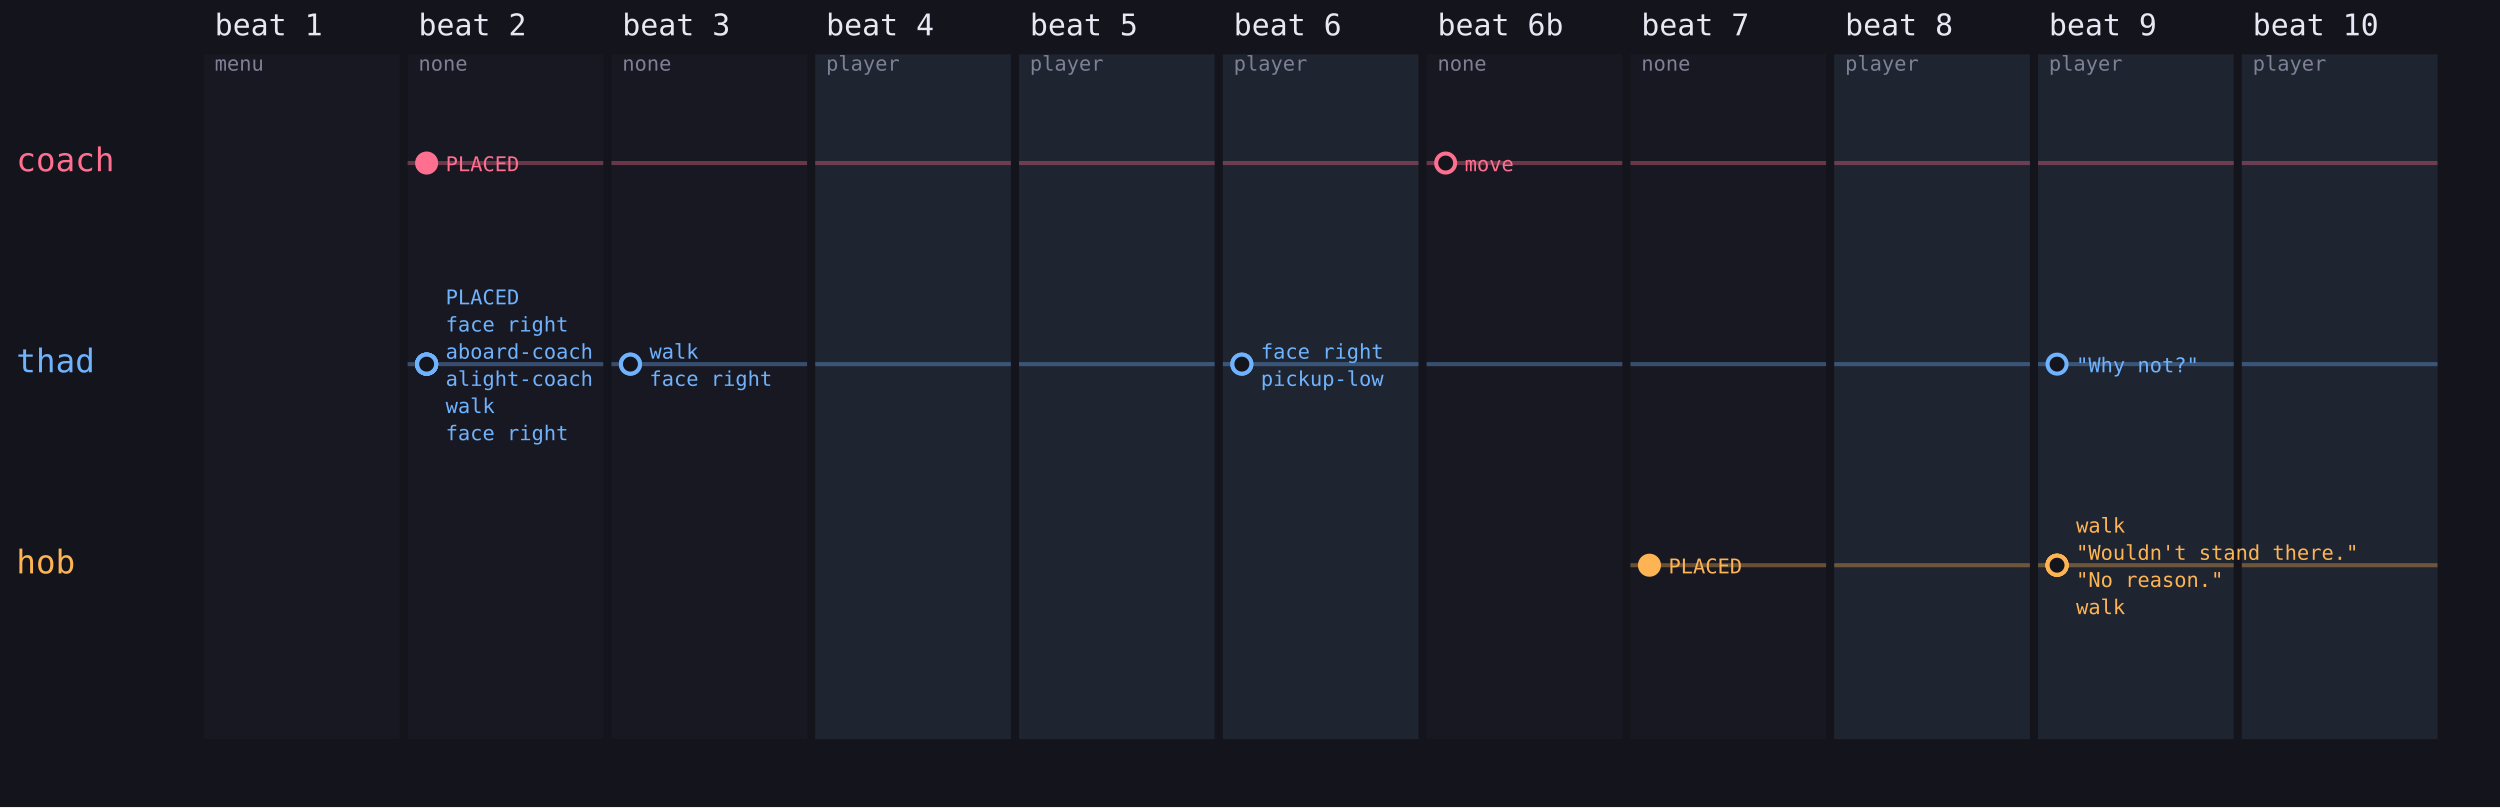
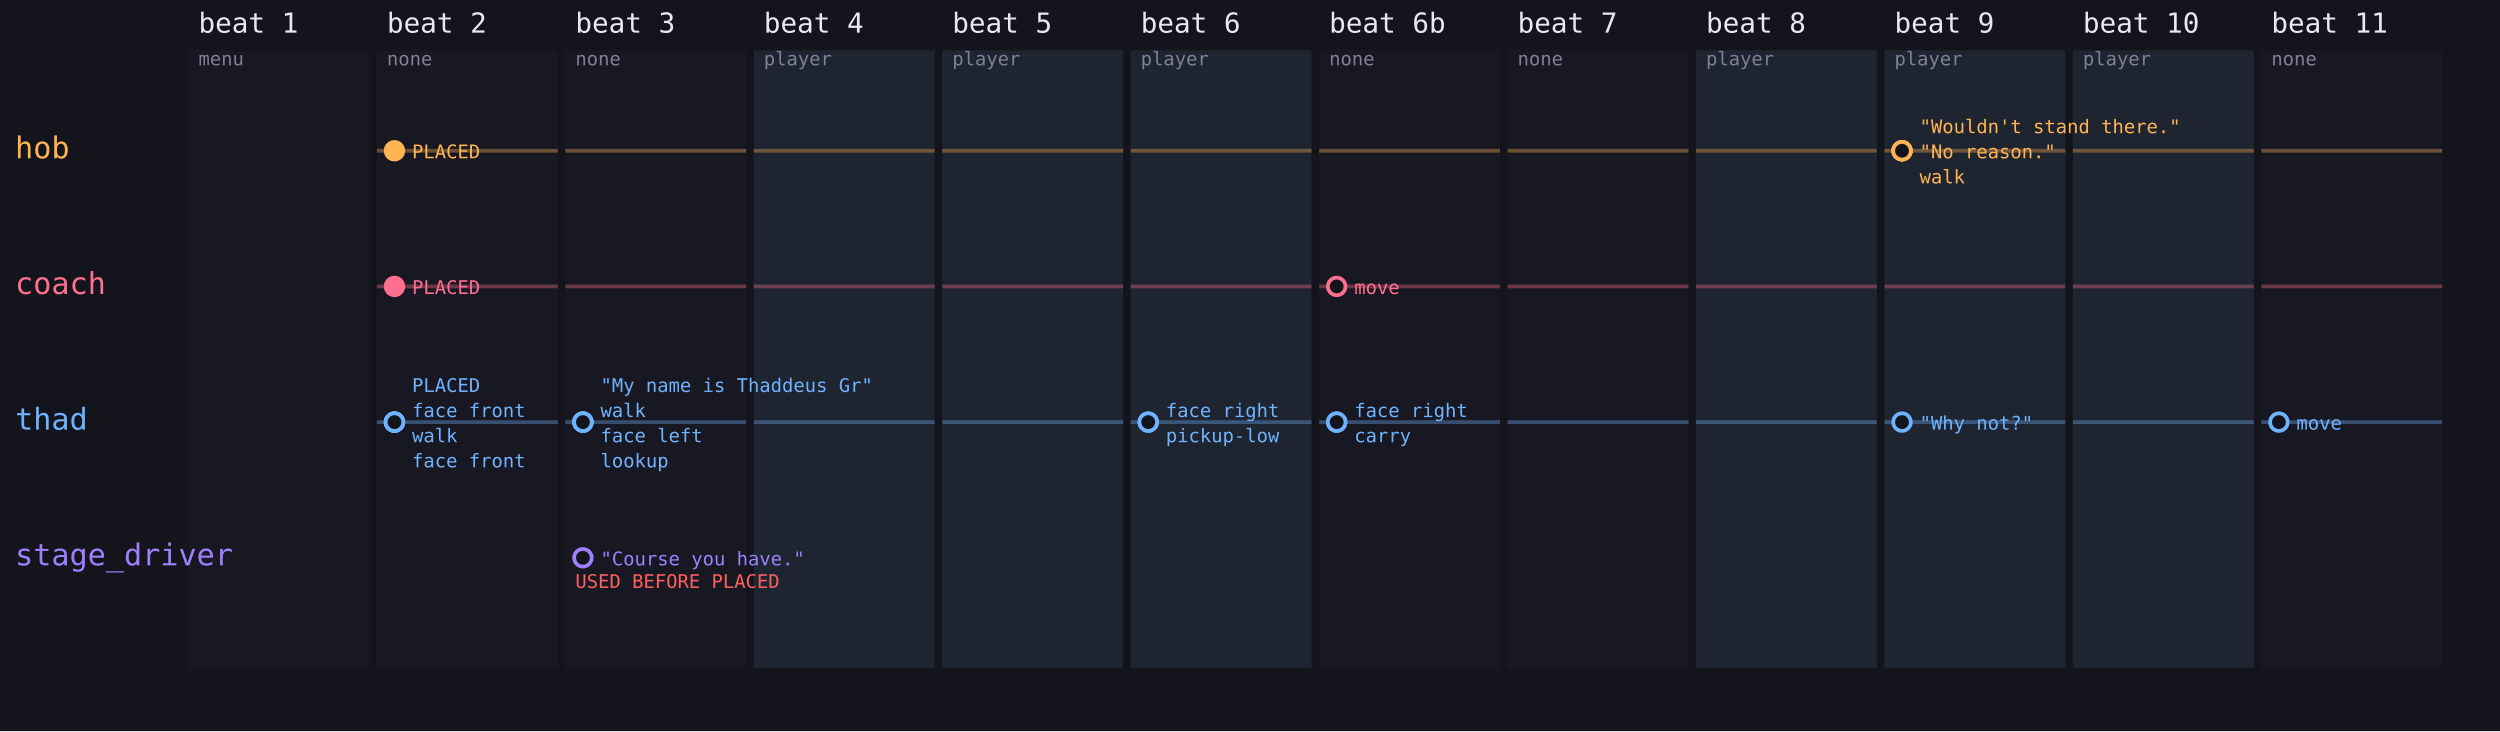
- <svg xmlns="http://www.w3.org/2000/svg" width="1840" height="594" viewBox="0 0 1840 594">
-   <rect x="0" y="0" width="1840" height="594" fill="#14141c" />
-   <rect x="150" y="40" width="144" height="504" fill="#181822" />
+ <svg xmlns="http://www.w3.org/2000/svg" width="1990" height="582" viewBox="0 0 1990 582">
+   <rect x="0" y="0" width="1990" height="582" fill="#14141c" />
+   <rect x="150" y="40" width="144" height="492" fill="#181822" />
  <text x="158" y="26" fill="#e8e8f4" font-size="22" font-family="monospace">beat 1</text>
  <text x="158" y="52" fill="#7f7f96" font-size="15" font-family="monospace">menu</text>
-   <rect x="300" y="40" width="144" height="504" fill="#181822" />
+   <rect x="300" y="40" width="144" height="492" fill="#181822" />
  <text x="308" y="26" fill="#e8e8f4" font-size="22" font-family="monospace">beat 2</text>
  <text x="308" y="52" fill="#7f7f96" font-size="15" font-family="monospace">none</text>
-   <rect x="450" y="40" width="144" height="504" fill="#181822" />
+   <rect x="450" y="40" width="144" height="492" fill="#181822" />
  <text x="458" y="26" fill="#e8e8f4" font-size="22" font-family="monospace">beat 3</text>
  <text x="458" y="52" fill="#7f7f96" font-size="15" font-family="monospace">none</text>
-   <rect x="600" y="40" width="144" height="504" fill="#1e2430" />
+   <rect x="600" y="40" width="144" height="492" fill="#1e2430" />
  <text x="608" y="26" fill="#e8e8f4" font-size="22" font-family="monospace">beat 4</text>
  <text x="608" y="52" fill="#7f7f96" font-size="15" font-family="monospace">player</text>
-   <rect x="750" y="40" width="144" height="504" fill="#1e2430" />
+   <rect x="750" y="40" width="144" height="492" fill="#1e2430" />
  <text x="758" y="26" fill="#e8e8f4" font-size="22" font-family="monospace">beat 5</text>
  <text x="758" y="52" fill="#7f7f96" font-size="15" font-family="monospace">player</text>
-   <rect x="900" y="40" width="144" height="504" fill="#1e2430" />
+   <rect x="900" y="40" width="144" height="492" fill="#1e2430" />
  <text x="908" y="26" fill="#e8e8f4" font-size="22" font-family="monospace">beat 6</text>
  <text x="908" y="52" fill="#7f7f96" font-size="15" font-family="monospace">player</text>
-   <rect x="1050" y="40" width="144" height="504" fill="#181822" />
+   <rect x="1050" y="40" width="144" height="492" fill="#181822" />
  <text x="1058" y="26" fill="#e8e8f4" font-size="22" font-family="monospace">beat 6b</text>
  <text x="1058" y="52" fill="#7f7f96" font-size="15" font-family="monospace">none</text>
-   <rect x="1200" y="40" width="144" height="504" fill="#181822" />
+   <rect x="1200" y="40" width="144" height="492" fill="#181822" />
  <text x="1208" y="26" fill="#e8e8f4" font-size="22" font-family="monospace">beat 7</text>
  <text x="1208" y="52" fill="#7f7f96" font-size="15" font-family="monospace">none</text>
-   <rect x="1350" y="40" width="144" height="504" fill="#1e2430" />
+   <rect x="1350" y="40" width="144" height="492" fill="#1e2430" />
  <text x="1358" y="26" fill="#e8e8f4" font-size="22" font-family="monospace">beat 8</text>
  <text x="1358" y="52" fill="#7f7f96" font-size="15" font-family="monospace">player</text>
-   <rect x="1500" y="40" width="144" height="504" fill="#1e2430" />
+   <rect x="1500" y="40" width="144" height="492" fill="#1e2430" />
  <text x="1508" y="26" fill="#e8e8f4" font-size="22" font-family="monospace">beat 9</text>
  <text x="1508" y="52" fill="#7f7f96" font-size="15" font-family="monospace">player</text>
-   <rect x="1650" y="40" width="144" height="504" fill="#1e2430" />
+   <rect x="1650" y="40" width="144" height="492" fill="#1e2430" />
  <text x="1658" y="26" fill="#e8e8f4" font-size="22" font-family="monospace">beat 10</text>
  <text x="1658" y="52" fill="#7f7f96" font-size="15" font-family="monospace">player</text>
-   <text x="12" y="126" fill="#ff6f8f" font-size="24" font-family="monospace">coach</text>
-   <line x1="300" y1="120" x2="444" y2="120" stroke="#ff6f8f" stroke-width="3" stroke-opacity="0.35" />
-   <circle cx="314" cy="120" r="7" fill="#ff6f8f" stroke="#ff6f8f" stroke-width="3" />
-   <text x="328" y="126" fill="#ff6f8f" font-size="15" font-family="monospace">PLACED</text>
-   <line x1="450" y1="120" x2="594" y2="120" stroke="#ff6f8f" stroke-width="3" stroke-opacity="0.35" />
-   <line x1="600" y1="120" x2="744" y2="120" stroke="#ff6f8f" stroke-width="3" stroke-opacity="0.35" />
-   <line x1="750" y1="120" x2="894" y2="120" stroke="#ff6f8f" stroke-width="3" stroke-opacity="0.35" />
-   <line x1="900" y1="120" x2="1044" y2="120" stroke="#ff6f8f" stroke-width="3" stroke-opacity="0.35" />
-   <line x1="1050" y1="120" x2="1194" y2="120" stroke="#ff6f8f" stroke-width="3" stroke-opacity="0.35" />
-   <circle cx="1064" cy="120" r="7" fill="#14141c" stroke="#ff6f8f" stroke-width="3" />
-   <text x="1078" y="126" fill="#ff6f8f" font-size="15" font-family="monospace">move</text>
-   <line x1="1200" y1="120" x2="1344" y2="120" stroke="#ff6f8f" stroke-width="3" stroke-opacity="0.35" />
-   <line x1="1350" y1="120" x2="1494" y2="120" stroke="#ff6f8f" stroke-width="3" stroke-opacity="0.35" />
-   <line x1="1500" y1="120" x2="1644" y2="120" stroke="#ff6f8f" stroke-width="3" stroke-opacity="0.35" />
-   <line x1="1650" y1="120" x2="1794" y2="120" stroke="#ff6f8f" stroke-width="3" stroke-opacity="0.35" />
-   <text x="12" y="274" fill="#6fb3ff" font-size="24" font-family="monospace">thad</text>
-   <line x1="300" y1="268" x2="444" y2="268" stroke="#6fb3ff" stroke-width="3" stroke-opacity="0.35" />
-   <circle cx="314" cy="268" r="7" fill="#6fb3ff" stroke="#6fb3ff" stroke-width="3" />
-   <text x="328" y="224" fill="#6fb3ff" font-size="15" font-family="monospace">PLACED</text>
-   <circle cx="314" cy="268" r="7" fill="#14141c" stroke="#6fb3ff" stroke-width="3" />
-   <text x="328" y="244" fill="#6fb3ff" font-size="15" font-family="monospace">face right</text>
-   <circle cx="314" cy="268" r="7" fill="#14141c" stroke="#6fb3ff" stroke-width="3" />
-   <text x="328" y="264" fill="#6fb3ff" font-size="15" font-family="monospace">aboard-coach</text>
-   <circle cx="314" cy="268" r="7" fill="#14141c" stroke="#6fb3ff" stroke-width="3" />
-   <text x="328" y="284" fill="#6fb3ff" font-size="15" font-family="monospace">alight-coach</text>
-   <circle cx="314" cy="268" r="7" fill="#14141c" stroke="#6fb3ff" stroke-width="3" />
-   <text x="328" y="304" fill="#6fb3ff" font-size="15" font-family="monospace">walk</text>
-   <circle cx="314" cy="268" r="7" fill="#14141c" stroke="#6fb3ff" stroke-width="3" />
-   <text x="328" y="324" fill="#6fb3ff" font-size="15" font-family="monospace">face right</text>
-   <line x1="450" y1="268" x2="594" y2="268" stroke="#6fb3ff" stroke-width="3" stroke-opacity="0.35" />
-   <circle cx="464" cy="268" r="7" fill="#14141c" stroke="#6fb3ff" stroke-width="3" />
-   <text x="478" y="264" fill="#6fb3ff" font-size="15" font-family="monospace">walk</text>
-   <circle cx="464" cy="268" r="7" fill="#14141c" stroke="#6fb3ff" stroke-width="3" />
-   <text x="478" y="284" fill="#6fb3ff" font-size="15" font-family="monospace">face right</text>
-   <line x1="600" y1="268" x2="744" y2="268" stroke="#6fb3ff" stroke-width="3" stroke-opacity="0.35" />
-   <line x1="750" y1="268" x2="894" y2="268" stroke="#6fb3ff" stroke-width="3" stroke-opacity="0.35" />
-   <line x1="900" y1="268" x2="1044" y2="268" stroke="#6fb3ff" stroke-width="3" stroke-opacity="0.35" />
-   <circle cx="914" cy="268" r="7" fill="#14141c" stroke="#6fb3ff" stroke-width="3" />
-   <text x="928" y="264" fill="#6fb3ff" font-size="15" font-family="monospace">face right</text>
-   <circle cx="914" cy="268" r="7" fill="#14141c" stroke="#6fb3ff" stroke-width="3" />
-   <text x="928" y="284" fill="#6fb3ff" font-size="15" font-family="monospace">pickup-low</text>
-   <line x1="1050" y1="268" x2="1194" y2="268" stroke="#6fb3ff" stroke-width="3" stroke-opacity="0.35" />
-   <line x1="1200" y1="268" x2="1344" y2="268" stroke="#6fb3ff" stroke-width="3" stroke-opacity="0.35" />
-   <line x1="1350" y1="268" x2="1494" y2="268" stroke="#6fb3ff" stroke-width="3" stroke-opacity="0.35" />
-   <line x1="1500" y1="268" x2="1644" y2="268" stroke="#6fb3ff" stroke-width="3" stroke-opacity="0.35" />
-   <circle cx="1514" cy="268" r="7" fill="#14141c" stroke="#6fb3ff" stroke-width="3" />
-   <text x="1528" y="274" fill="#6fb3ff" font-size="15" font-family="monospace">"Why not?"</text>
-   <line x1="1650" y1="268" x2="1794" y2="268" stroke="#6fb3ff" stroke-width="3" stroke-opacity="0.35" />
-   <text x="12" y="422" fill="#ffb454" font-size="24" font-family="monospace">hob</text>
-   <line x1="1200" y1="416" x2="1344" y2="416" stroke="#ffb454" stroke-width="3" stroke-opacity="0.35" />
-   <circle cx="1214" cy="416" r="7" fill="#ffb454" stroke="#ffb454" stroke-width="3" />
-   <text x="1228" y="422" fill="#ffb454" font-size="15" font-family="monospace">PLACED</text>
-   <line x1="1350" y1="416" x2="1494" y2="416" stroke="#ffb454" stroke-width="3" stroke-opacity="0.35" />
-   <line x1="1500" y1="416" x2="1644" y2="416" stroke="#ffb454" stroke-width="3" stroke-opacity="0.35" />
-   <circle cx="1514" cy="416" r="7" fill="#14141c" stroke="#ffb454" stroke-width="3" />
-   <text x="1528" y="392" fill="#ffb454" font-size="15" font-family="monospace">walk</text>
-   <circle cx="1514" cy="416" r="7" fill="#14141c" stroke="#ffb454" stroke-width="3" />
-   <text x="1528" y="412" fill="#ffb454" font-size="15" font-family="monospace">"Wouldn't stand there."</text>
-   <circle cx="1514" cy="416" r="7" fill="#14141c" stroke="#ffb454" stroke-width="3" />
-   <text x="1528" y="432" fill="#ffb454" font-size="15" font-family="monospace">"No reason."</text>
-   <circle cx="1514" cy="416" r="7" fill="#14141c" stroke="#ffb454" stroke-width="3" />
-   <text x="1528" y="452" fill="#ffb454" font-size="15" font-family="monospace">walk</text>
-   <line x1="1650" y1="416" x2="1794" y2="416" stroke="#ffb454" stroke-width="3" stroke-opacity="0.35" />
+   <rect x="1800" y="40" width="144" height="492" fill="#181822" />
+   <text x="1808" y="26" fill="#e8e8f4" font-size="22" font-family="monospace">beat 11</text>
+   <text x="1808" y="52" fill="#7f7f96" font-size="15" font-family="monospace">none</text>
+   <text x="12" y="126" fill="#ffb454" font-size="24" font-family="monospace">hob</text>
+   <line x1="300" y1="120" x2="444" y2="120" stroke="#ffb454" stroke-width="3" stroke-opacity="0.35" />
+   <circle cx="314" cy="120" r="7" fill="#ffb454" stroke="#ffb454" stroke-width="3" />
+   <text x="328" y="126" fill="#ffb454" font-size="15" font-family="monospace">PLACED</text>
+   <line x1="450" y1="120" x2="594" y2="120" stroke="#ffb454" stroke-width="3" stroke-opacity="0.35" />
+   <line x1="600" y1="120" x2="744" y2="120" stroke="#ffb454" stroke-width="3" stroke-opacity="0.35" />
+   <line x1="750" y1="120" x2="894" y2="120" stroke="#ffb454" stroke-width="3" stroke-opacity="0.35" />
+   <line x1="900" y1="120" x2="1044" y2="120" stroke="#ffb454" stroke-width="3" stroke-opacity="0.35" />
+   <line x1="1050" y1="120" x2="1194" y2="120" stroke="#ffb454" stroke-width="3" stroke-opacity="0.35" />
+   <line x1="1200" y1="120" x2="1344" y2="120" stroke="#ffb454" stroke-width="3" stroke-opacity="0.35" />
+   <line x1="1350" y1="120" x2="1494" y2="120" stroke="#ffb454" stroke-width="3" stroke-opacity="0.35" />
+   <line x1="1500" y1="120" x2="1644" y2="120" stroke="#ffb454" stroke-width="3" stroke-opacity="0.35" />
+   <circle cx="1514" cy="120" r="7" fill="#14141c" stroke="#ffb454" stroke-width="3" />
+   <text x="1528" y="106" fill="#ffb454" font-size="15" font-family="monospace">"Wouldn't stand there."</text>
+   <circle cx="1514" cy="120" r="7" fill="#14141c" stroke="#ffb454" stroke-width="3" />
+   <text x="1528" y="126" fill="#ffb454" font-size="15" font-family="monospace">"No reason."</text>
+   <circle cx="1514" cy="120" r="7" fill="#14141c" stroke="#ffb454" stroke-width="3" />
+   <text x="1528" y="146" fill="#ffb454" font-size="15" font-family="monospace">walk</text>
+   <line x1="1650" y1="120" x2="1794" y2="120" stroke="#ffb454" stroke-width="3" stroke-opacity="0.35" />
+   <line x1="1800" y1="120" x2="1944" y2="120" stroke="#ffb454" stroke-width="3" stroke-opacity="0.35" />
+   <text x="12" y="234" fill="#ff6f8f" font-size="24" font-family="monospace">coach</text>
+   <line x1="300" y1="228" x2="444" y2="228" stroke="#ff6f8f" stroke-width="3" stroke-opacity="0.35" />
+   <circle cx="314" cy="228" r="7" fill="#ff6f8f" stroke="#ff6f8f" stroke-width="3" />
+   <text x="328" y="234" fill="#ff6f8f" font-size="15" font-family="monospace">PLACED</text>
+   <line x1="450" y1="228" x2="594" y2="228" stroke="#ff6f8f" stroke-width="3" stroke-opacity="0.35" />
+   <line x1="600" y1="228" x2="744" y2="228" stroke="#ff6f8f" stroke-width="3" stroke-opacity="0.35" />
+   <line x1="750" y1="228" x2="894" y2="228" stroke="#ff6f8f" stroke-width="3" stroke-opacity="0.35" />
+   <line x1="900" y1="228" x2="1044" y2="228" stroke="#ff6f8f" stroke-width="3" stroke-opacity="0.35" />
+   <line x1="1050" y1="228" x2="1194" y2="228" stroke="#ff6f8f" stroke-width="3" stroke-opacity="0.35" />
+   <circle cx="1064" cy="228" r="7" fill="#14141c" stroke="#ff6f8f" stroke-width="3" />
+   <text x="1078" y="234" fill="#ff6f8f" font-size="15" font-family="monospace">move</text>
+   <line x1="1200" y1="228" x2="1344" y2="228" stroke="#ff6f8f" stroke-width="3" stroke-opacity="0.35" />
+   <line x1="1350" y1="228" x2="1494" y2="228" stroke="#ff6f8f" stroke-width="3" stroke-opacity="0.35" />
+   <line x1="1500" y1="228" x2="1644" y2="228" stroke="#ff6f8f" stroke-width="3" stroke-opacity="0.35" />
+   <line x1="1650" y1="228" x2="1794" y2="228" stroke="#ff6f8f" stroke-width="3" stroke-opacity="0.35" />
+   <line x1="1800" y1="228" x2="1944" y2="228" stroke="#ff6f8f" stroke-width="3" stroke-opacity="0.35" />
+   <text x="12" y="342" fill="#6fb3ff" font-size="24" font-family="monospace">thad</text>
+   <line x1="300" y1="336" x2="444" y2="336" stroke="#6fb3ff" stroke-width="3" stroke-opacity="0.35" />
+   <circle cx="314" cy="336" r="7" fill="#6fb3ff" stroke="#6fb3ff" stroke-width="3" />
+   <text x="328" y="312" fill="#6fb3ff" font-size="15" font-family="monospace">PLACED</text>
+   <circle cx="314" cy="336" r="7" fill="#14141c" stroke="#6fb3ff" stroke-width="3" />
+   <text x="328" y="332" fill="#6fb3ff" font-size="15" font-family="monospace">face front</text>
+   <circle cx="314" cy="336" r="7" fill="#14141c" stroke="#6fb3ff" stroke-width="3" />
+   <text x="328" y="352" fill="#6fb3ff" font-size="15" font-family="monospace">walk</text>
+   <circle cx="314" cy="336" r="7" fill="#14141c" stroke="#6fb3ff" stroke-width="3" />
+   <text x="328" y="372" fill="#6fb3ff" font-size="15" font-family="monospace">face front</text>
+   <line x1="450" y1="336" x2="594" y2="336" stroke="#6fb3ff" stroke-width="3" stroke-opacity="0.35" />
+   <circle cx="464" cy="336" r="7" fill="#14141c" stroke="#6fb3ff" stroke-width="3" />
+   <text x="478" y="312" fill="#6fb3ff" font-size="15" font-family="monospace">"My name is Thaddeus Gr"</text>
+   <circle cx="464" cy="336" r="7" fill="#14141c" stroke="#6fb3ff" stroke-width="3" />
+   <text x="478" y="332" fill="#6fb3ff" font-size="15" font-family="monospace">walk</text>
+   <circle cx="464" cy="336" r="7" fill="#14141c" stroke="#6fb3ff" stroke-width="3" />
+   <text x="478" y="352" fill="#6fb3ff" font-size="15" font-family="monospace">face left</text>
+   <circle cx="464" cy="336" r="7" fill="#14141c" stroke="#6fb3ff" stroke-width="3" />
+   <text x="478" y="372" fill="#6fb3ff" font-size="15" font-family="monospace">lookup</text>
+   <line x1="600" y1="336" x2="744" y2="336" stroke="#6fb3ff" stroke-width="3" stroke-opacity="0.35" />
+   <line x1="750" y1="336" x2="894" y2="336" stroke="#6fb3ff" stroke-width="3" stroke-opacity="0.35" />
+   <line x1="900" y1="336" x2="1044" y2="336" stroke="#6fb3ff" stroke-width="3" stroke-opacity="0.35" />
+   <circle cx="914" cy="336" r="7" fill="#14141c" stroke="#6fb3ff" stroke-width="3" />
+   <text x="928" y="332" fill="#6fb3ff" font-size="15" font-family="monospace">face right</text>
+   <circle cx="914" cy="336" r="7" fill="#14141c" stroke="#6fb3ff" stroke-width="3" />
+   <text x="928" y="352" fill="#6fb3ff" font-size="15" font-family="monospace">pickup-low</text>
+   <line x1="1050" y1="336" x2="1194" y2="336" stroke="#6fb3ff" stroke-width="3" stroke-opacity="0.35" />
+   <circle cx="1064" cy="336" r="7" fill="#14141c" stroke="#6fb3ff" stroke-width="3" />
+   <text x="1078" y="332" fill="#6fb3ff" font-size="15" font-family="monospace">face right</text>
+   <circle cx="1064" cy="336" r="7" fill="#14141c" stroke="#6fb3ff" stroke-width="3" />
+   <text x="1078" y="352" fill="#6fb3ff" font-size="15" font-family="monospace">carry</text>
+   <line x1="1200" y1="336" x2="1344" y2="336" stroke="#6fb3ff" stroke-width="3" stroke-opacity="0.35" />
+   <line x1="1350" y1="336" x2="1494" y2="336" stroke="#6fb3ff" stroke-width="3" stroke-opacity="0.35" />
+   <line x1="1500" y1="336" x2="1644" y2="336" stroke="#6fb3ff" stroke-width="3" stroke-opacity="0.35" />
+   <circle cx="1514" cy="336" r="7" fill="#14141c" stroke="#6fb3ff" stroke-width="3" />
+   <text x="1528" y="342" fill="#6fb3ff" font-size="15" font-family="monospace">"Why not?"</text>
+   <line x1="1650" y1="336" x2="1794" y2="336" stroke="#6fb3ff" stroke-width="3" stroke-opacity="0.35" />
+   <line x1="1800" y1="336" x2="1944" y2="336" stroke="#6fb3ff" stroke-width="3" stroke-opacity="0.35" />
+   <circle cx="1814" cy="336" r="7" fill="#14141c" stroke="#6fb3ff" stroke-width="3" />
+   <text x="1828" y="342" fill="#6fb3ff" font-size="15" font-family="monospace">move</text>
+   <text x="12" y="450" fill="#9f7fff" font-size="24" font-family="monospace">stage_driver</text>
+   <circle cx="464" cy="444" r="7" fill="#14141c" stroke="#9f7fff" stroke-width="3" />
+   <text x="478" y="450" fill="#9f7fff" font-size="15" font-family="monospace">"Course you have."</text>
+   <text x="458" y="468" fill="#ff5f5f" font-size="15" font-family="monospace">USED BEFORE PLACED</text>
</svg>
